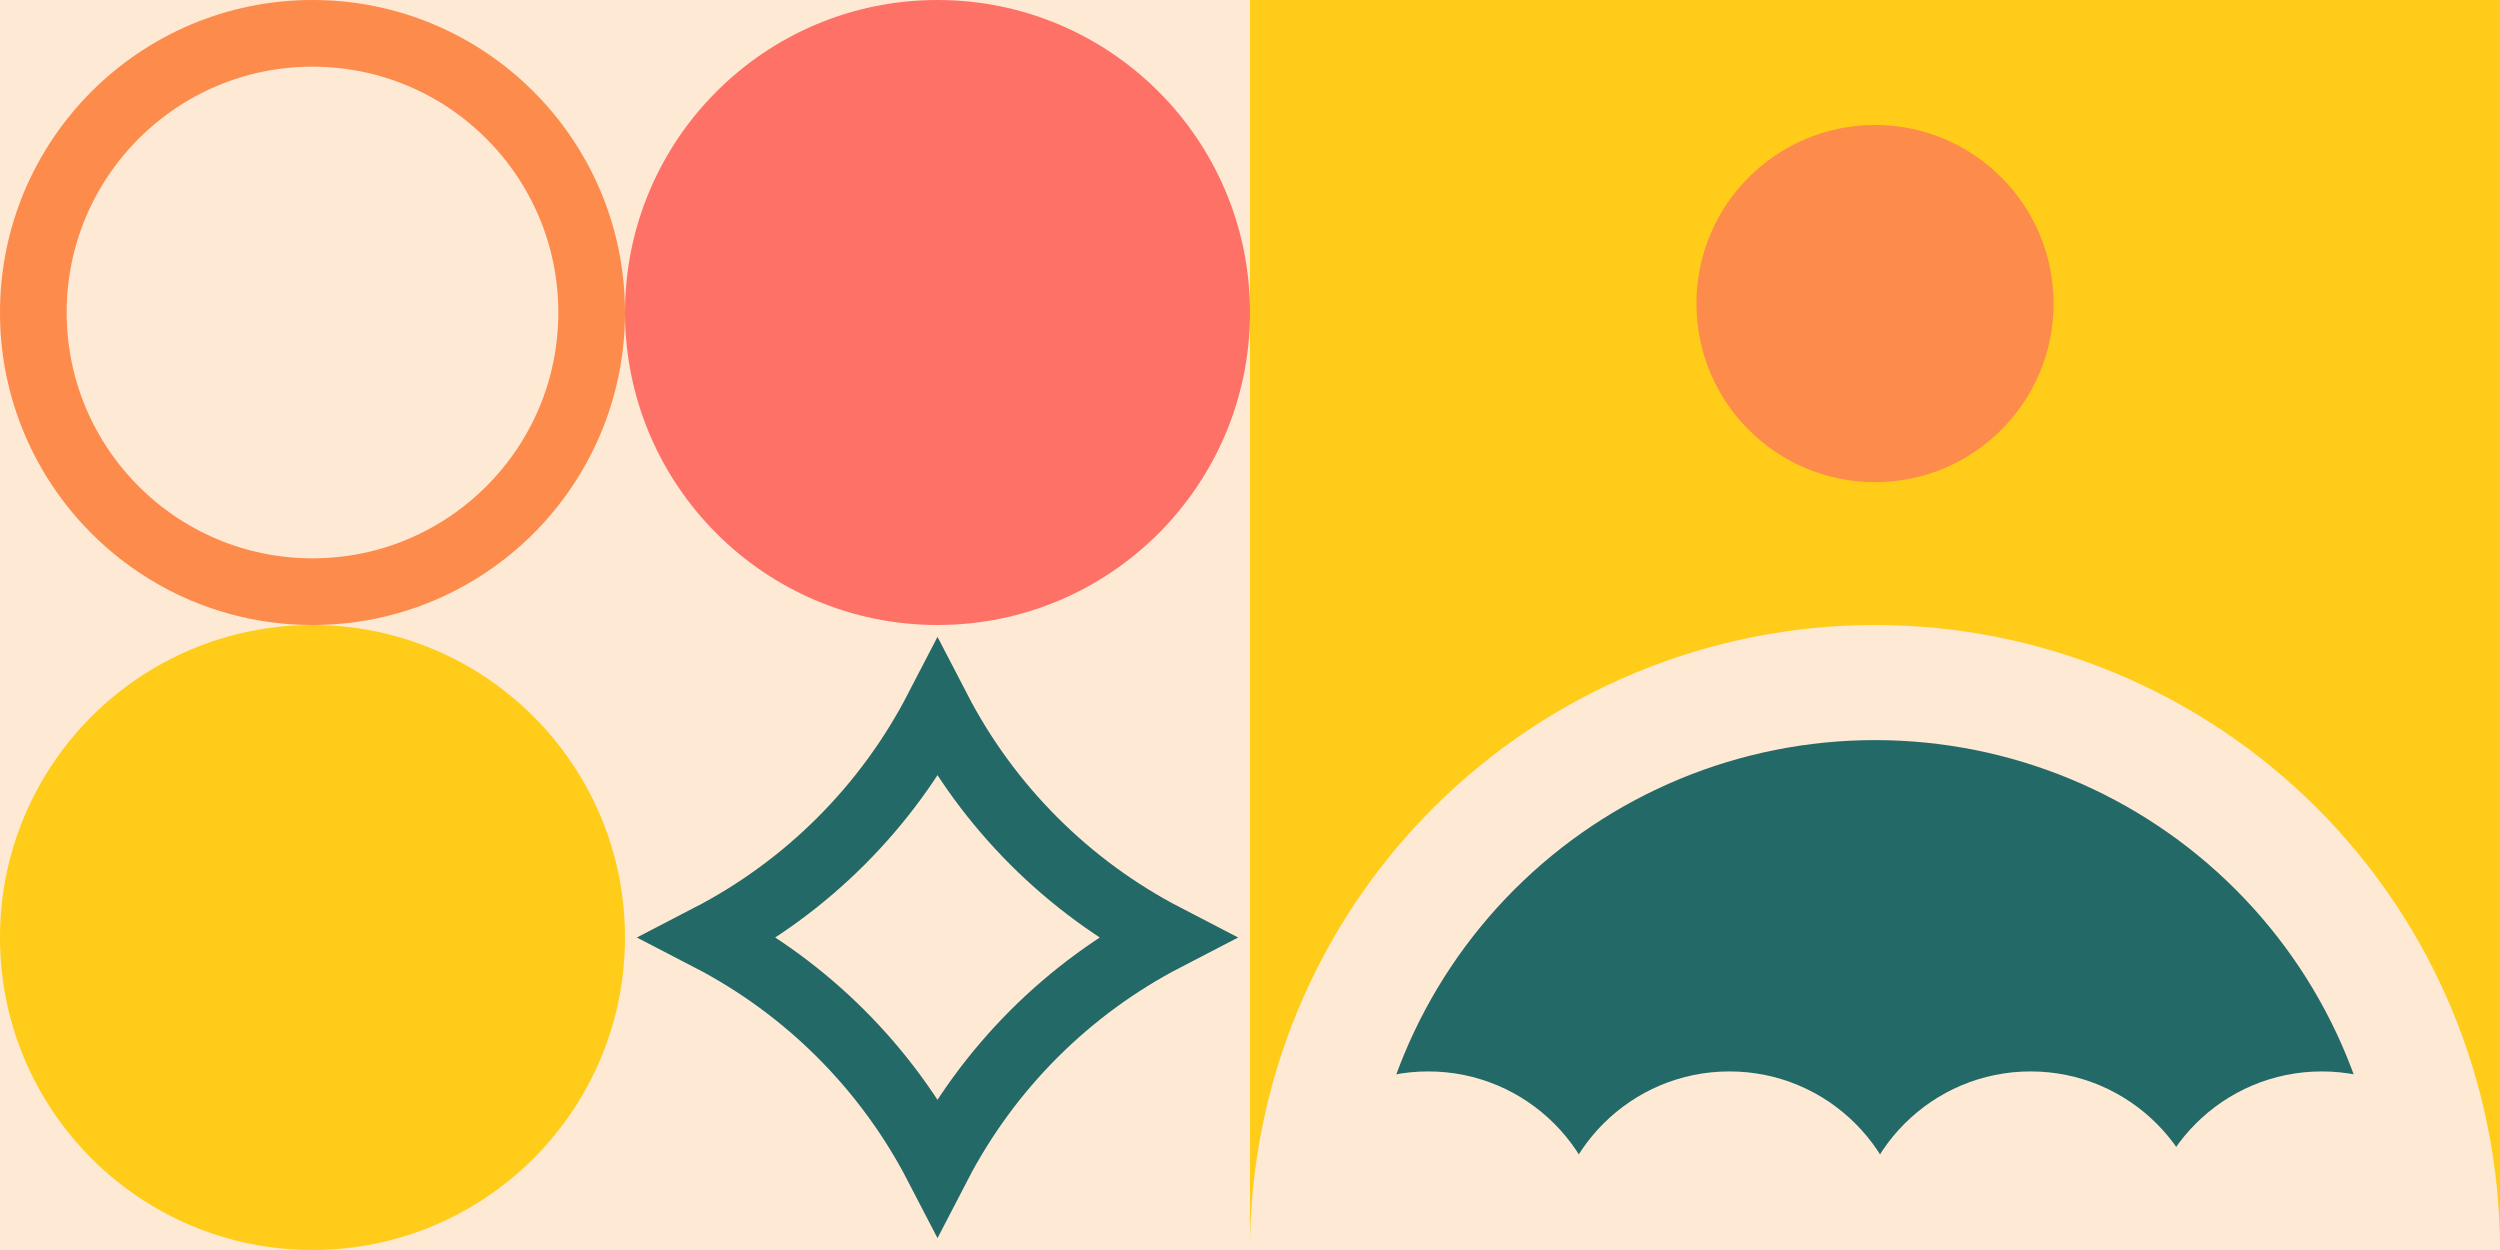
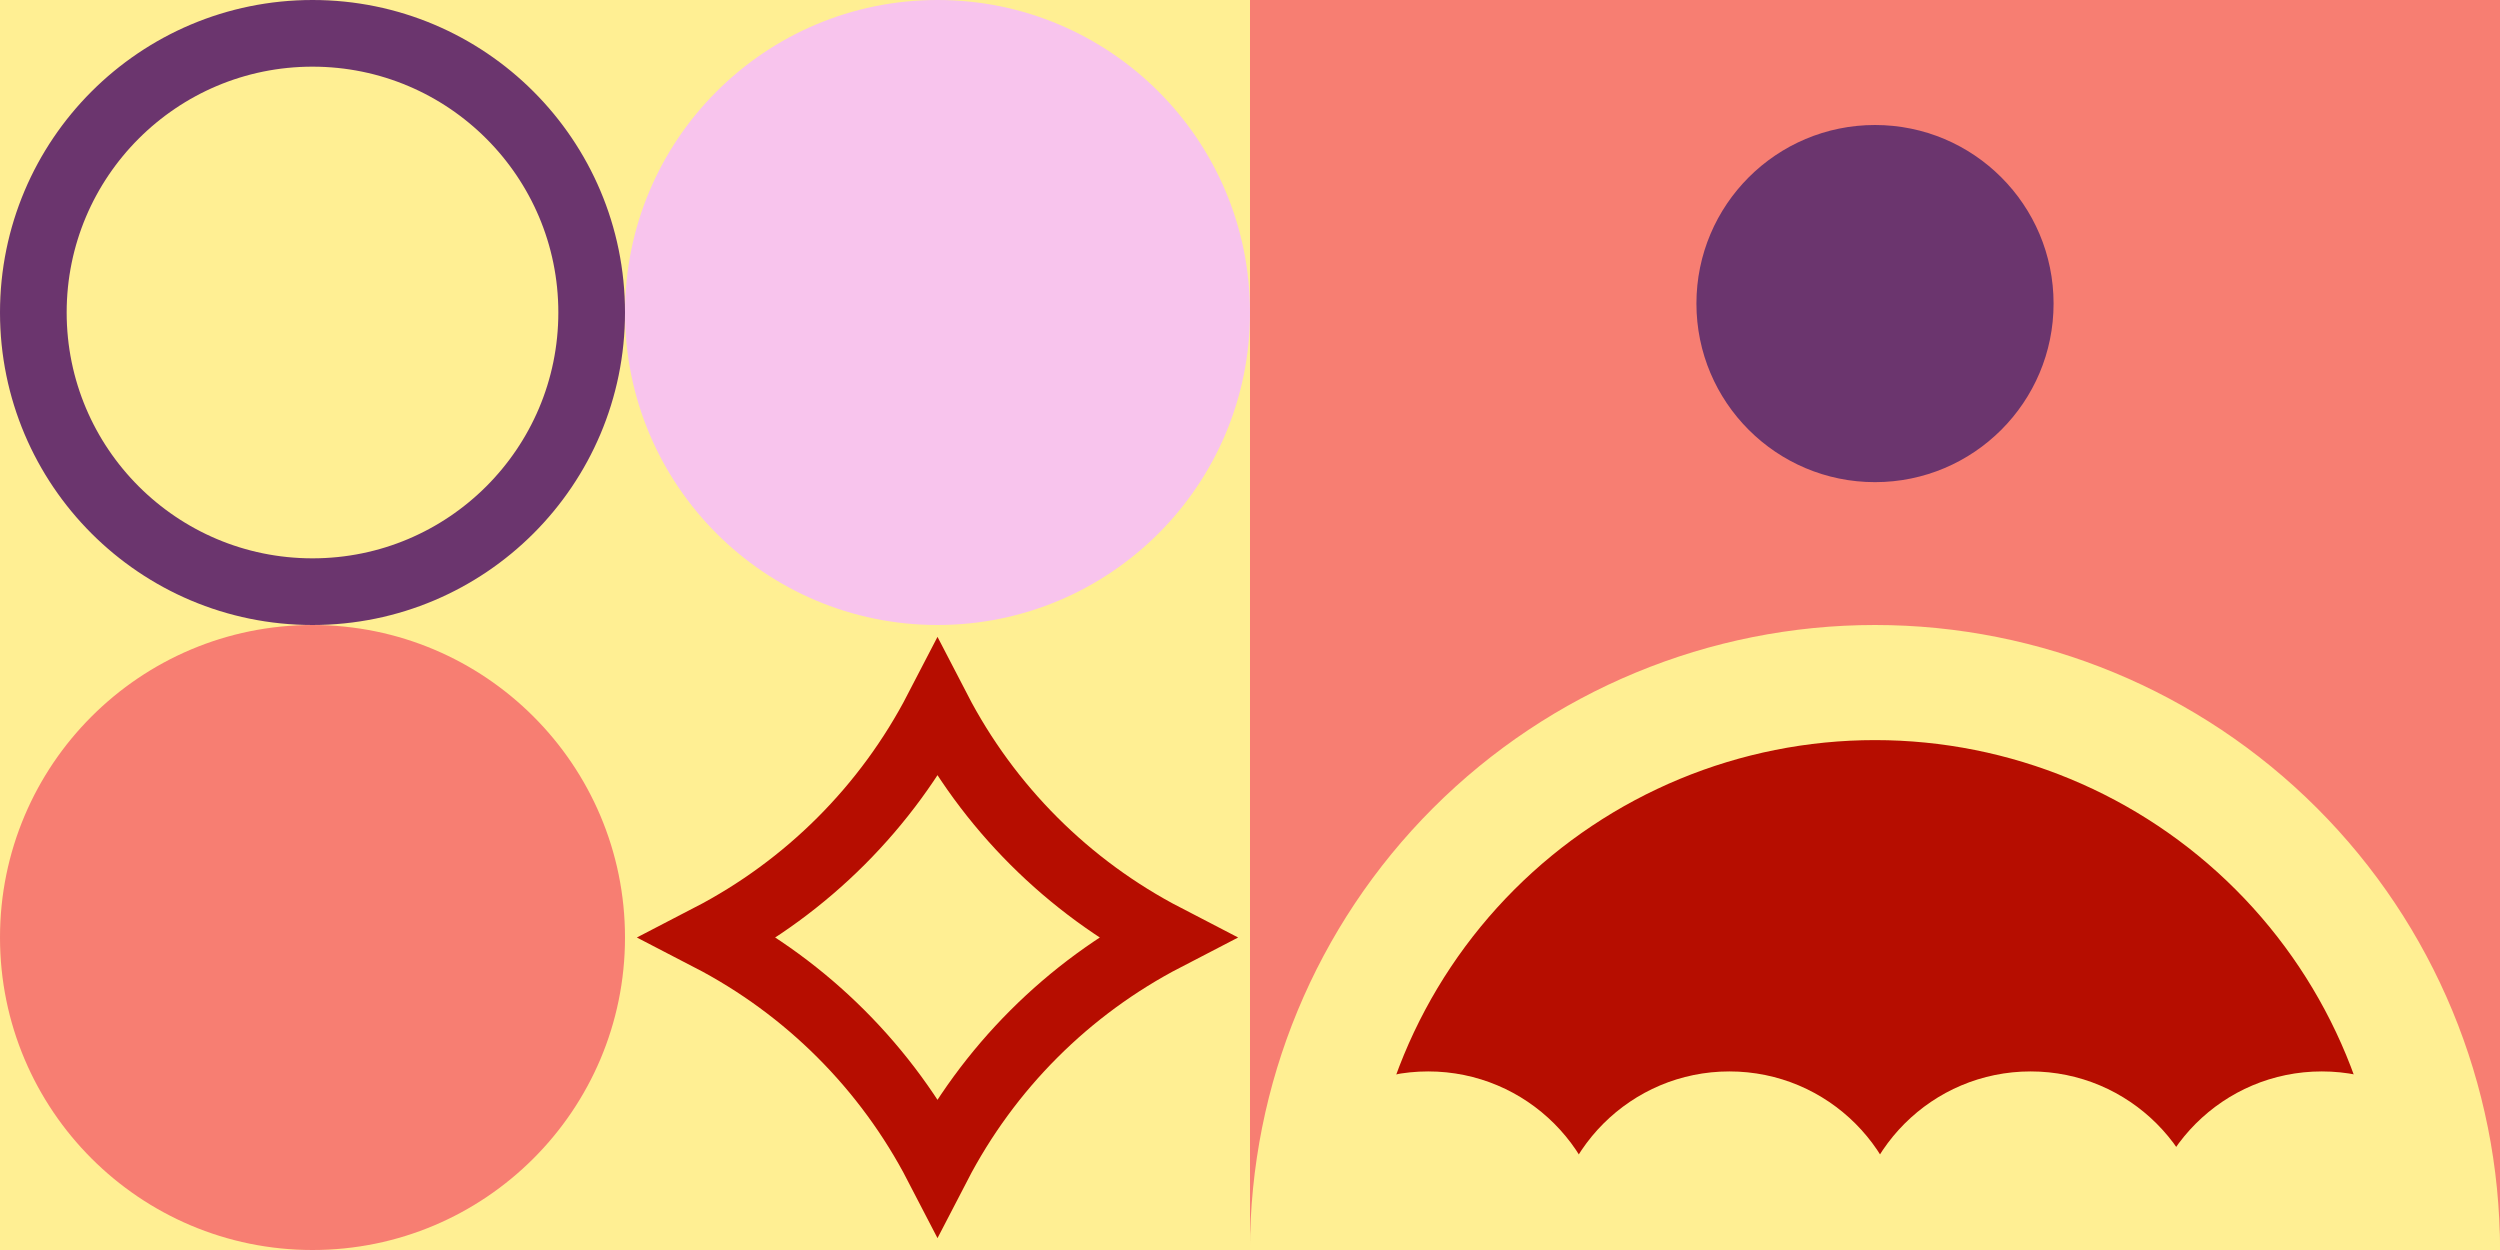
<svg xmlns="http://www.w3.org/2000/svg" width="300" height="150" viewBox="0 0 300 150" fill="none">
-   <rect width="150" height="150" fill="#FDE9D4" />
-   <circle r="37.5" transform="matrix(1 0 0 -1 37.5 112.5)" fill="#FFCC1A" />
-   <circle r="37.5" transform="matrix(1 0 0 -1 112.5 37.5)" fill="#FE7167" />
-   <circle r="33.5" transform="matrix(1 0 0 -1 37.5 37.5)" stroke="#FC8B4C" stroke-width="8" />
-   <path d="M85.119 112.5C96.852 106.421 106.421 96.852 112.5 85.119C118.579 96.852 128.148 106.421 139.881 112.5C128.148 118.579 118.579 128.148 112.5 139.881C106.421 128.148 96.852 118.579 85.119 112.5Z" stroke="#236967" stroke-width="8" />
-   <g clip-path="url(#clip0_465_1243)">
-     <rect x="150" width="150" height="150" fill="#FFCC1A" />
-     <path d="M298.393 148.929H150L157.5 126.964L168.214 106.607L186.964 91.607L208.393 83.036H240L267.857 94.286L286.071 120.536L298.393 148.929Z" fill="#236967" />
-     <ellipse cx="171.386" cy="149.957" rx="21.386" ry="21.386" fill="#FDE9D4" />
-     <circle cx="207.53" cy="149.957" r="21.386" fill="#FDE9D4" />
-     <circle cx="243.675" cy="149.957" r="21.386" fill="#FDE9D4" />
-     <ellipse cx="278.614" cy="149.957" rx="21.386" ry="21.386" fill="#FDE9D4" />
-     <path d="M150 150C150 130.109 157.902 111.032 171.967 96.967C186.032 82.902 205.109 75 225 75C244.891 75 263.968 82.902 278.033 96.967C292.098 111.032 300 130.109 300 150H286.188C286.188 133.772 279.741 118.209 268.266 106.734C256.791 95.259 241.228 88.812 225 88.812C208.772 88.812 193.209 95.259 181.734 106.734C170.259 118.209 163.812 133.772 163.812 150H150Z" fill="#FDE9D4" />
-     <ellipse cx="225.001" cy="36.429" rx="21.429" ry="21.429" fill="#FC8B4C" />
+   <rect width="150" height="150" fill="#FFEF93" />
+   <circle r="37.5" transform="matrix(1 0 0 -1 37.5 112.5)" fill="#F77E72" />
+   <circle r="37.5" transform="matrix(1 0 0 -1 112.5 37.5)" fill="#F8C4ED" />
+   <circle r="33.5" transform="matrix(1 0 0 -1 37.5 37.5)" stroke="#6B356E" stroke-width="8" />
+   <path d="M85.119 112.5C96.852 106.421 106.421 96.852 112.5 85.119C118.579 96.852 128.148 106.421 139.881 112.5C128.148 118.579 118.579 128.148 112.5 139.881C106.421 128.148 96.852 118.579 85.119 112.5Z" stroke="#B60D00" stroke-width="8" />
+   <g clip-path="url(#clip0_335_2794)">
+     <rect x="150" width="150" height="150" fill="#F77E72" />
+     <path d="M298.393 148.929H150L157.5 126.964L168.214 106.607L186.964 91.607L208.393 83.036H240L267.857 94.286L286.071 120.536L298.393 148.929Z" fill="#B60D00" />
+     <ellipse cx="171.386" cy="149.957" rx="21.386" ry="21.386" fill="#FFEF93" />
+     <circle cx="207.53" cy="149.957" r="21.386" fill="#FFEF93" />
+     <circle cx="243.675" cy="149.957" r="21.386" fill="#FFEF93" />
+     <ellipse cx="278.615" cy="149.957" rx="21.386" ry="21.386" fill="#FFEF93" />
+     <path d="M150 150C150 130.109 157.902 111.032 171.967 96.967C186.032 82.902 205.109 75 225 75C244.891 75 263.968 82.902 278.033 96.967C292.098 111.032 300 130.109 300 150H286.188C286.188 133.772 279.741 118.209 268.266 106.734C256.791 95.259 241.228 88.812 225 88.812C208.772 88.812 193.209 95.259 181.734 106.734C170.259 118.209 163.812 133.772 163.812 150H150Z" fill="#FFEF93" />
+     <ellipse cx="225" cy="36.429" rx="21.429" ry="21.429" fill="#6B356E" />
  </g>
  <defs>
-     <clipPath id="clip0_465_1243">
+     <clipPath id="clip0_335_2794">
      <rect width="150" height="150" fill="white" transform="translate(150)" />
    </clipPath>
  </defs>
</svg>
